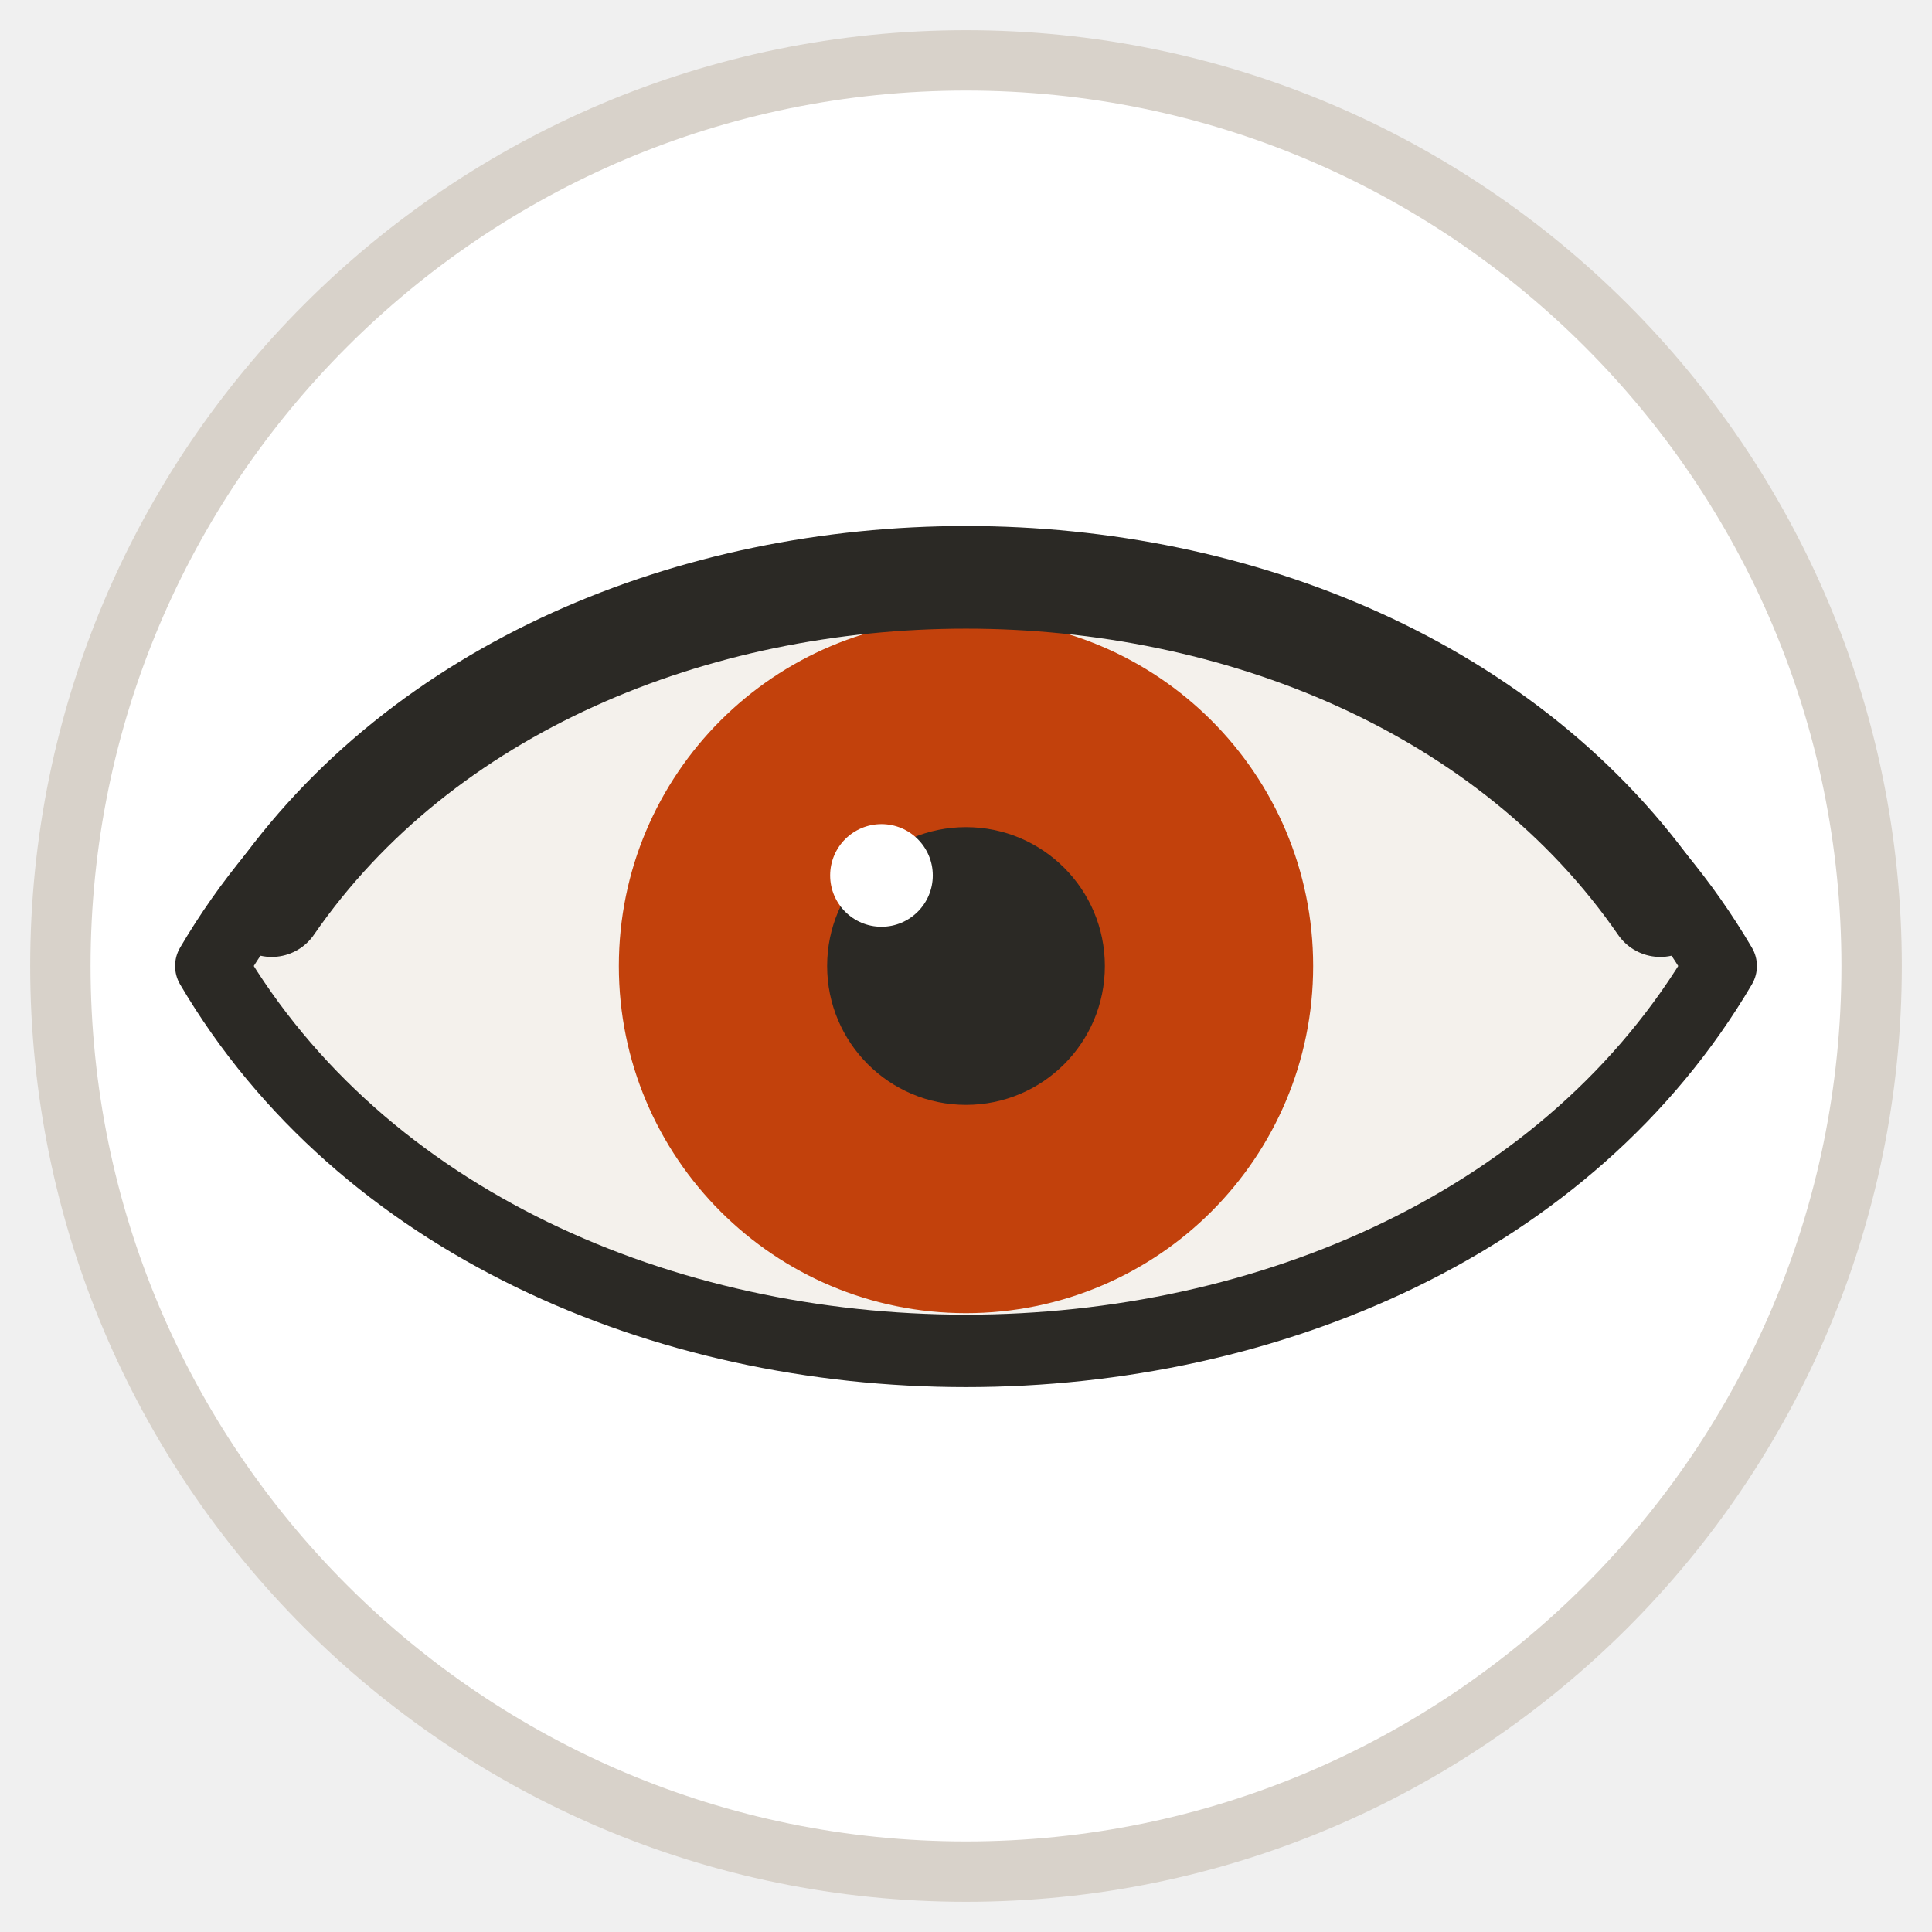
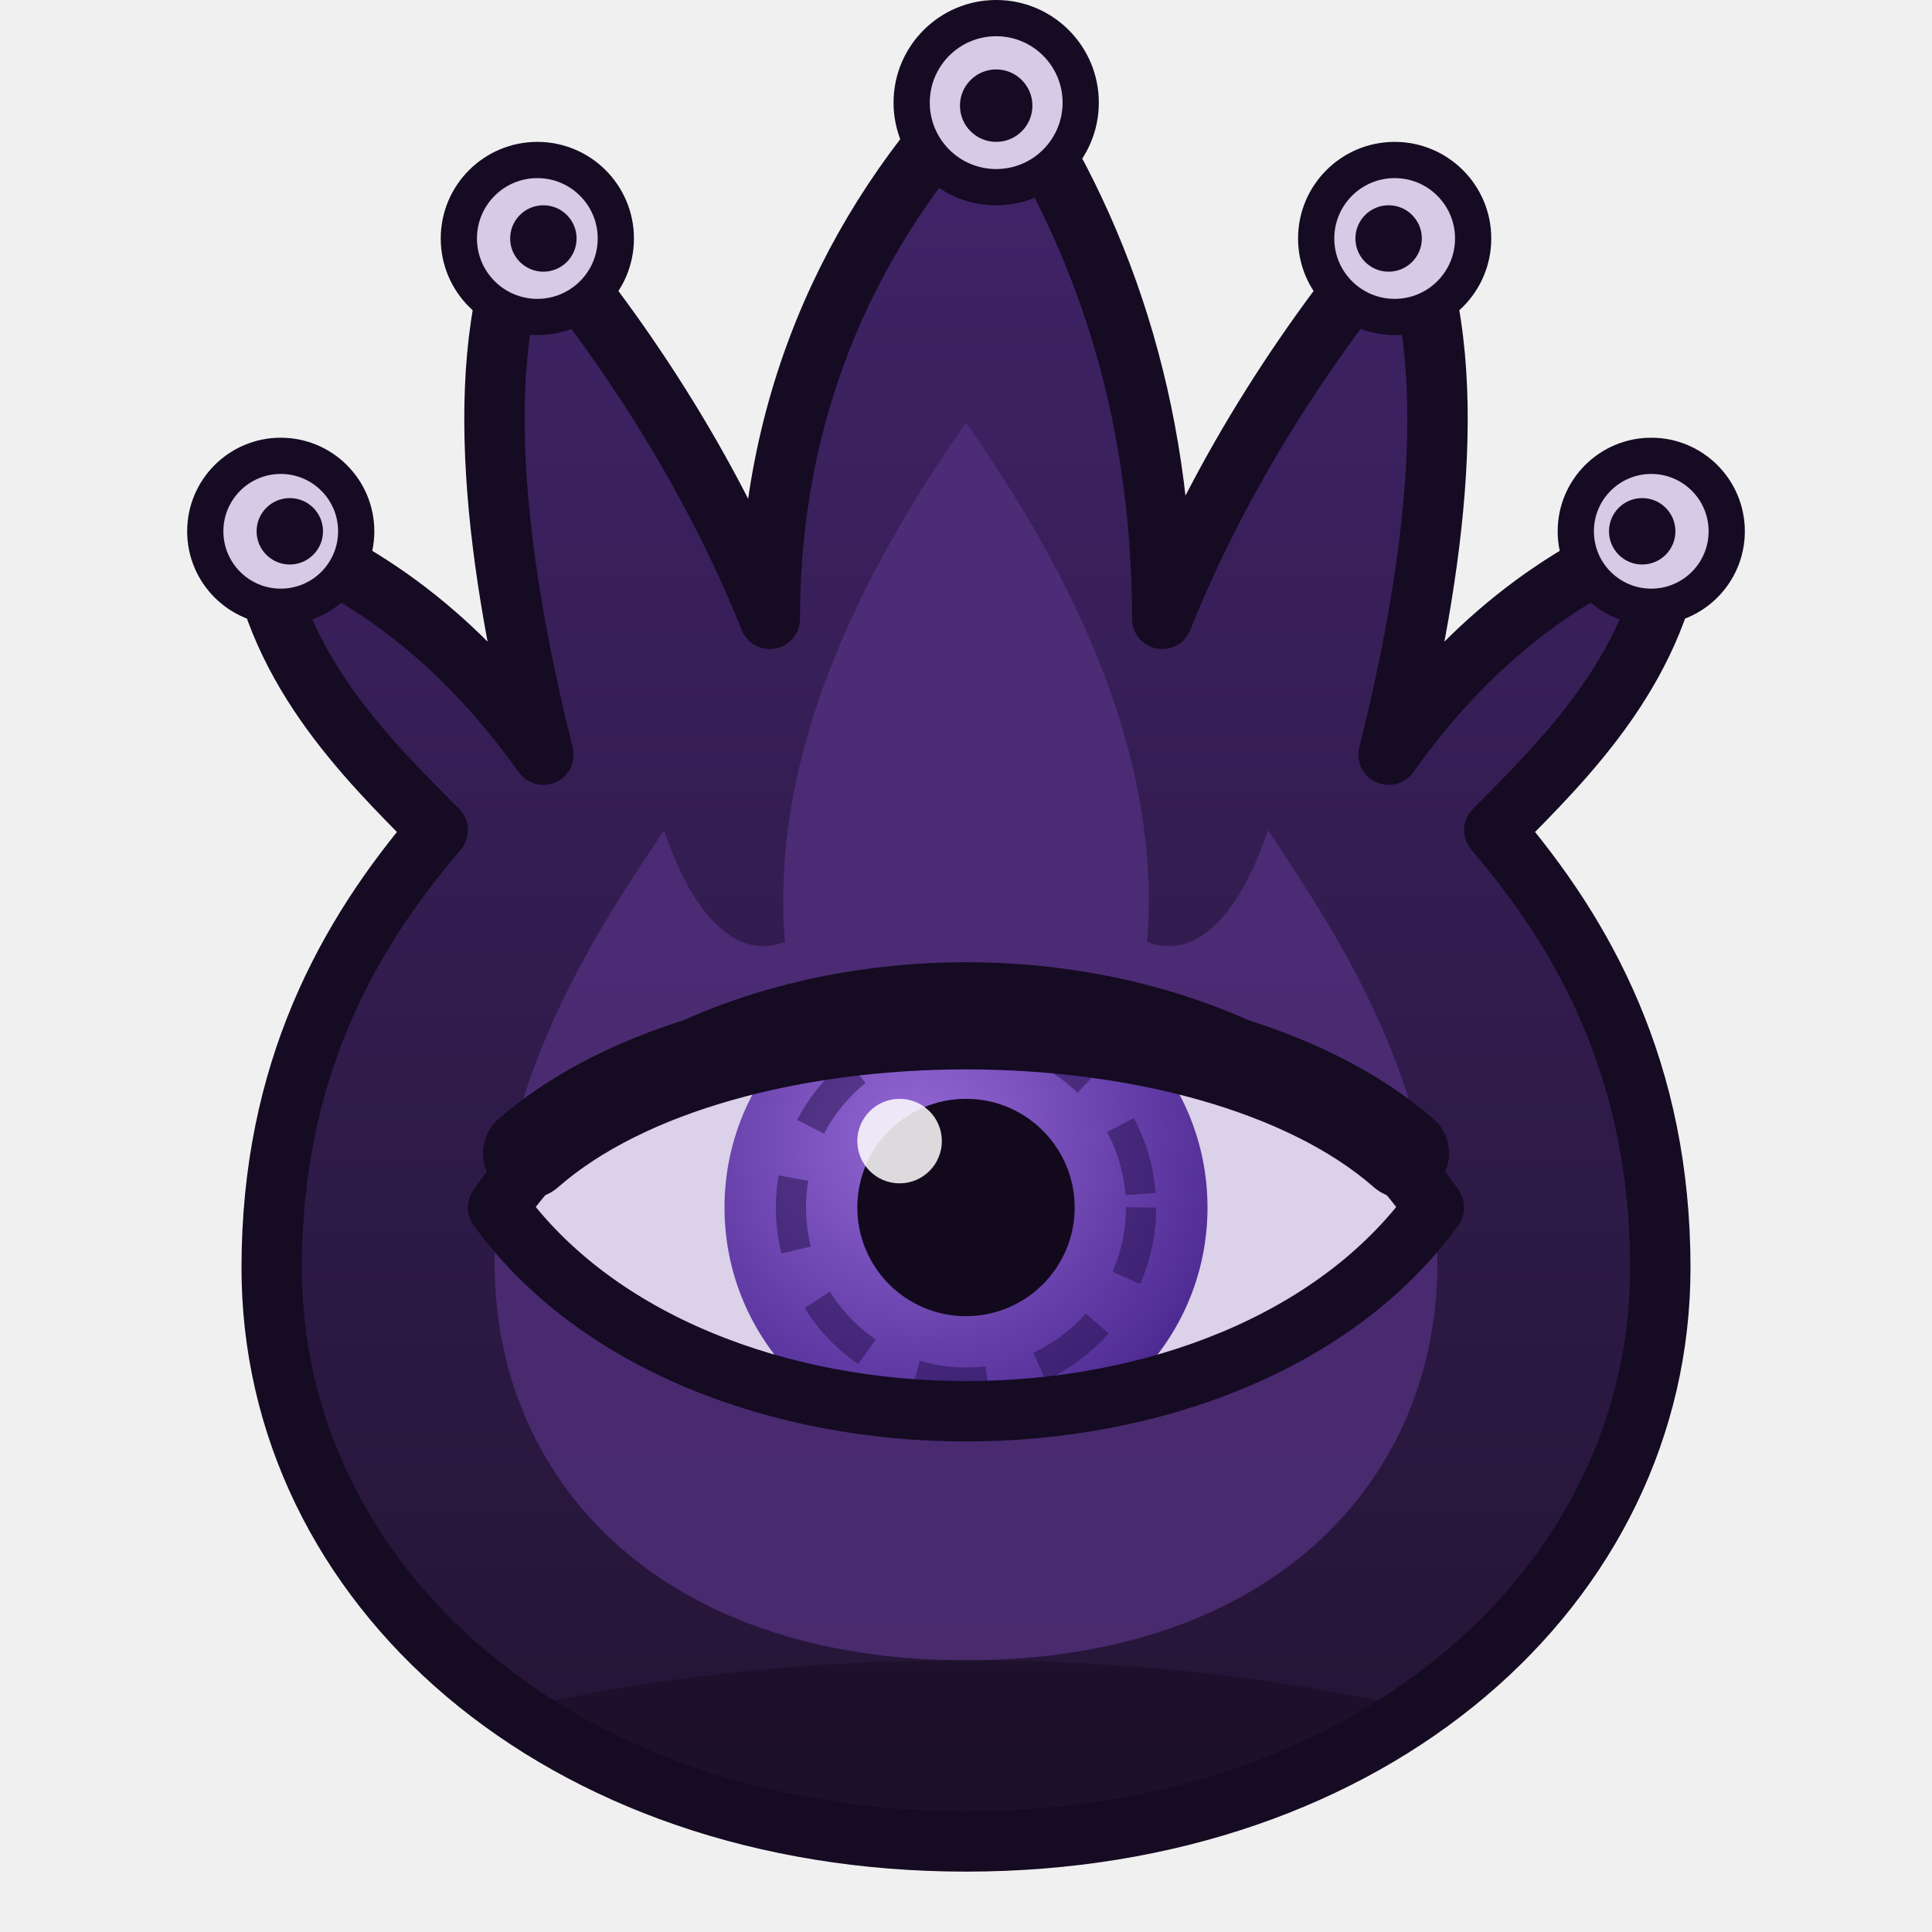
<svg xmlns="http://www.w3.org/2000/svg" viewBox="0 0 64 64">
  <defs>
-     <clipPath id="e">
-       <path d="M7 32C17 15 47 15 57 32C47 49 17 49 7 32Z" />
+     <radialGradient id="iris" cx="40%" cy="35%" r="75%">
+       <stop offset="0" stop-color="#9468d6" />
+       <stop offset="1" stop-color="#45238a" />
+     </radialGradient>
+     <linearGradient id="body" x1="0" y1="0" x2="0" y2="1">
+       <stop offset="0" stop-color="#41246a" />
+       <stop offset="1" stop-color="#231433" />
+     </linearGradient>
+     <clipPath id="eye">
+       <path d="M16.5 40 C23 30.5 41 30.5 47.5 40 C41 49 23 49 16.5 40 Z" />
+     </clipPath>
+     <clipPath id="bodyclip">
+       <path d="M32 61 C18.5 61 9 52.5 9 42 C9 35.5 11.5 31 14.5 27.5 C12 25 9 22 8.5 17.5 C12.5 19 15.5 21.5 18 25 C16.5 19 15.5 12 17.5 7.5 C20.5 11 23.5 15.5 25.5 20.5 C25.5 13 28.5 7 33 2.5 C36.5 7.5 38.5 13.5 38.5 20.5 C40.5 15.5 43.5 11 46.5 7.5 C48.5 12 47.5 19 46 25 C48.5 21.5 51.5 19 55.5 17.5 C55 22 52 25 49.5 27.5 C52.5 31 55 35.5 55 42 C55 52.5 45.5 61 32 61 Z" />
    </clipPath>
  </defs>
-   <circle cx="32" cy="32" r="30" fill="#fff" stroke="#d8d2ca" stroke-width="2" />
-   <path d="M7 32C17 15 47 15 57 32C47 49 17 49 7 32Z" fill="#f4f1ec" />
-   <g clip-path="url(#e)">
-     <circle cx="32" cy="32" r="11.5" fill="#c2410c" />
-     <circle cx="32" cy="32" r="4.6" fill="#2b2925" />
-     <circle cx="29.2" cy="29" r="1.7" fill="#fff" />
+   <path d="M32 61 C18.5 61 9 52.5 9 42 C9 35.5 11.5 31 14.5 27.5 C12 25 9 22 8.5 17.5 C12.5 19 15.5 21.5 18 25 C16.5 19 15.5 12 17.5 7.5 C20.5 11 23.5 15.5 25.5 20.5 C25.5 13 28.5 7 33 2.5 C36.5 7.5 38.5 13.5 38.5 20.5 C40.5 15.5 43.5 11 46.5 7.5 C48.5 12 47.5 19 46 25 C48.5 21.5 51.5 19 55.5 17.5 C55 22 52 25 49.5 27.5 C52.5 31 55 35.5 55 42 C55 52.5 45.5 61 32 61 Z" fill="url(#body)" />
+   <g clip-path="url(#bodyclip)">
+     <path d="M32 55 C21 55 15.5 48 16.5 40 C17.3 34.5 20 30.5 22 27.5 C23 30.5 24.5 31.8 26 31.2 C25.5 25 28.5 19 32 14 C35.5 19 38.5 25 38 31.2 C39.5 31.8 41 30.5 42 27.5 C44 30.5 46.7 34.5 47.5 40 C48.5 48 43 55 32 55 Z" fill="#53307f" opacity=".75" />
+     <ellipse cx="32" cy="64" rx="26" ry="9" fill="#170c22" opacity=".55" />
  </g>
-   <path d="M7 32C17 15 47 15 57 32C47 49 17 49 7 32Z" fill="none" stroke="#2b2925" stroke-width="2.4" stroke-linejoin="round" />
-   <path d="M9 30C19 15.5 45 15.5 55 30" fill="none" stroke="#2b2925" stroke-width="3.4" stroke-linecap="round" />
+   <path d="M32 61 C18.5 61 9 52.5 9 42 C9 35.5 11.5 31 14.5 27.5 C12 25 9 22 8.5 17.5 C12.5 19 15.5 21.5 18 25 C16.5 19 15.5 12 17.5 7.5 C20.5 11 23.5 15.5 25.5 20.5 C25.5 13 28.5 7 33 2.5 C36.5 7.5 38.5 13.5 38.5 20.5 C40.5 15.5 43.5 11 46.5 7.5 C48.5 12 47.5 19 46 25 C48.5 21.5 51.5 19 55.5 17.5 C55 22 52 25 49.5 27.5 C52.5 31 55 35.5 55 42 C55 52.5 45.5 61 32 61 Z" fill="none" stroke="#150b22" stroke-width="2" stroke-linejoin="round" />
+   <g stroke="#150b22" stroke-width="1.2" fill="#d6cbe6">
+     <circle cx="9.3" cy="17.6" r="2.5" />
+     <circle cx="17.8" cy="7.9" r="2.6" />
+     <circle cx="33" cy="3.4" r="2.8" />
+     <circle cx="46.2" cy="7.9" r="2.6" />
+     <circle cx="54.7" cy="17.6" r="2.5" />
+   </g>
+   <g fill="#150b22">
+     <circle cx="9.6" cy="17.6" r="1.1" />
+     <circle cx="18" cy="7.9" r="1.1" />
+     <circle cx="33" cy="3.5" r="1.2" />
+     <circle cx="46" cy="7.9" r="1.1" />
+     <circle cx="54.4" cy="17.6" r="1.1" />
+   </g>
+   <path d="M16.5 40 C23 30.5 41 30.5 47.5 40 C41 49 23 49 16.5 40 Z" fill="#dbd1e8" />
+   <g clip-path="url(#eye)">
+     <circle cx="32" cy="40" r="8" fill="url(#iris)" />
+     <circle cx="32" cy="40" r="5.8" fill="none" stroke="#24104a" stroke-opacity=".5" stroke-width="1" stroke-dasharray="2.4 1.8" />
+     <circle cx="32" cy="40" r="3.6" fill="#12091c" />
+     <circle cx="29.8" cy="37.8" r="1.4" fill="#fff" opacity=".85" />
+   </g>
+   <path d="M16.5 40 C23 30.5 41 30.5 47.5 40 C41 49 23 49 16.5 40 Z" fill="none" stroke="#150b22" stroke-width="2" stroke-linejoin="round" />
+   <path d="M17.5 38.2 C24 32.5 40 32.5 46.5 38.2" fill="none" stroke="#150b22" stroke-width="3" stroke-linecap="round" />
</svg>
